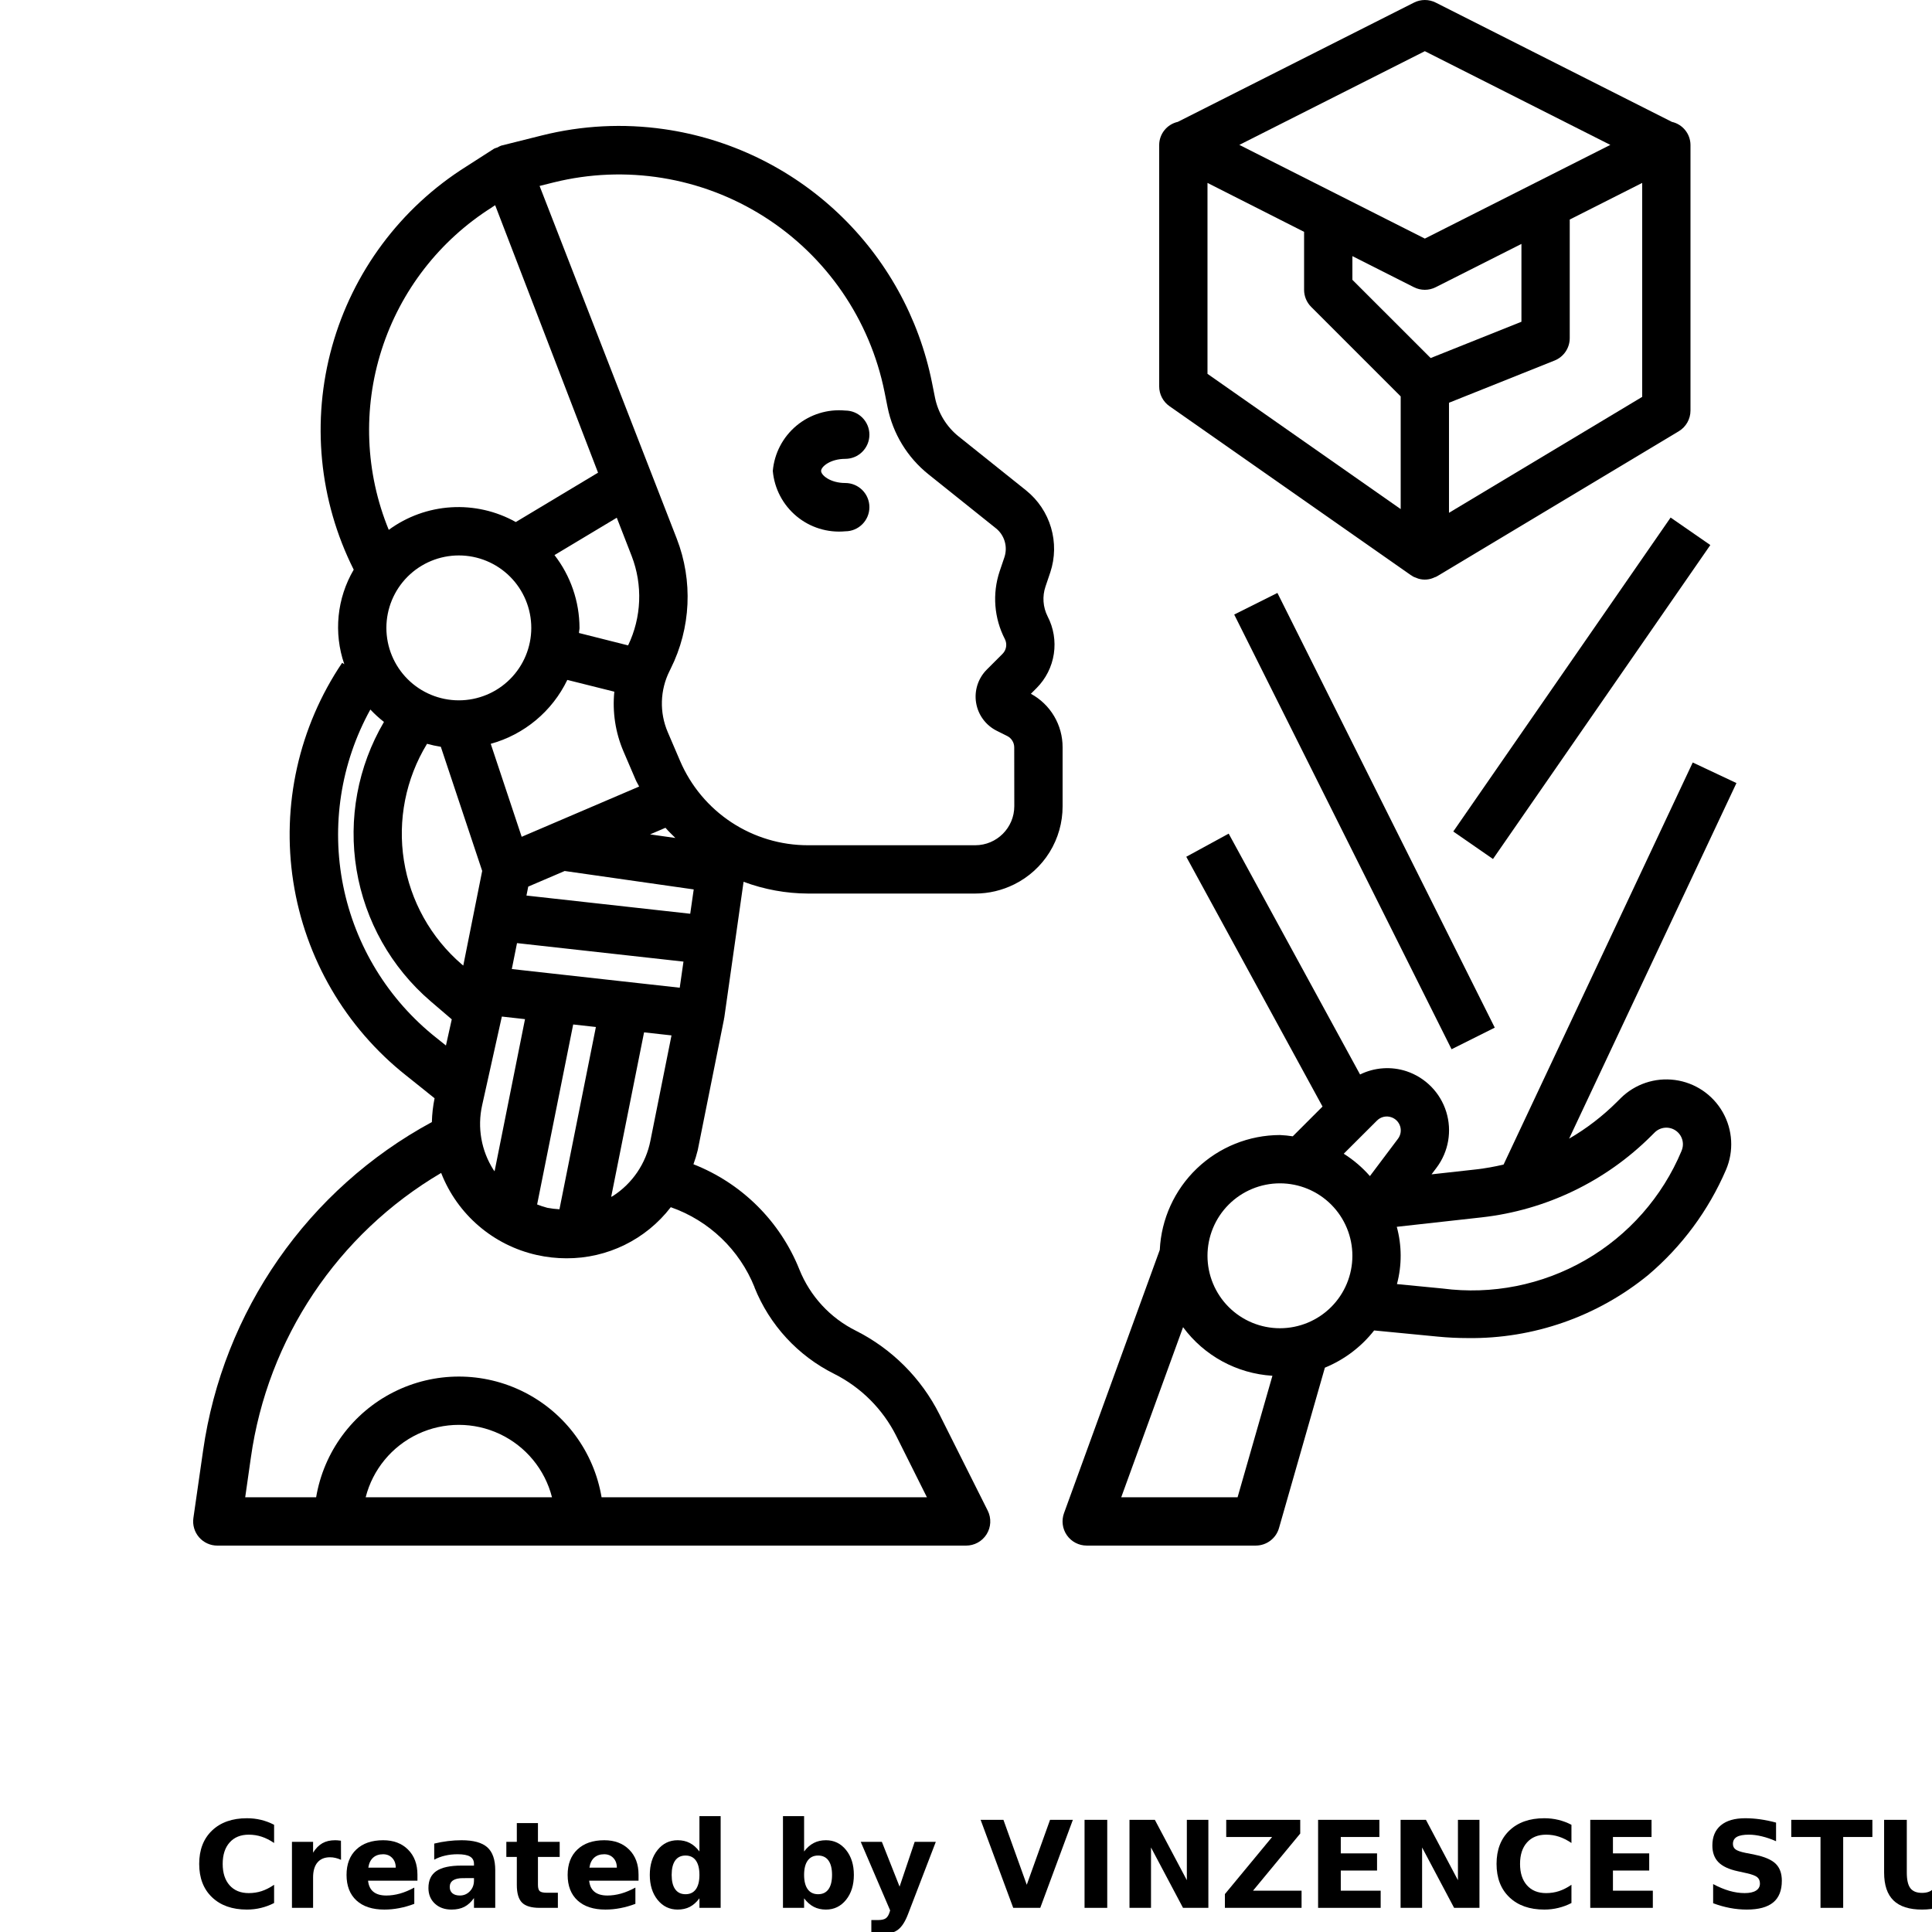
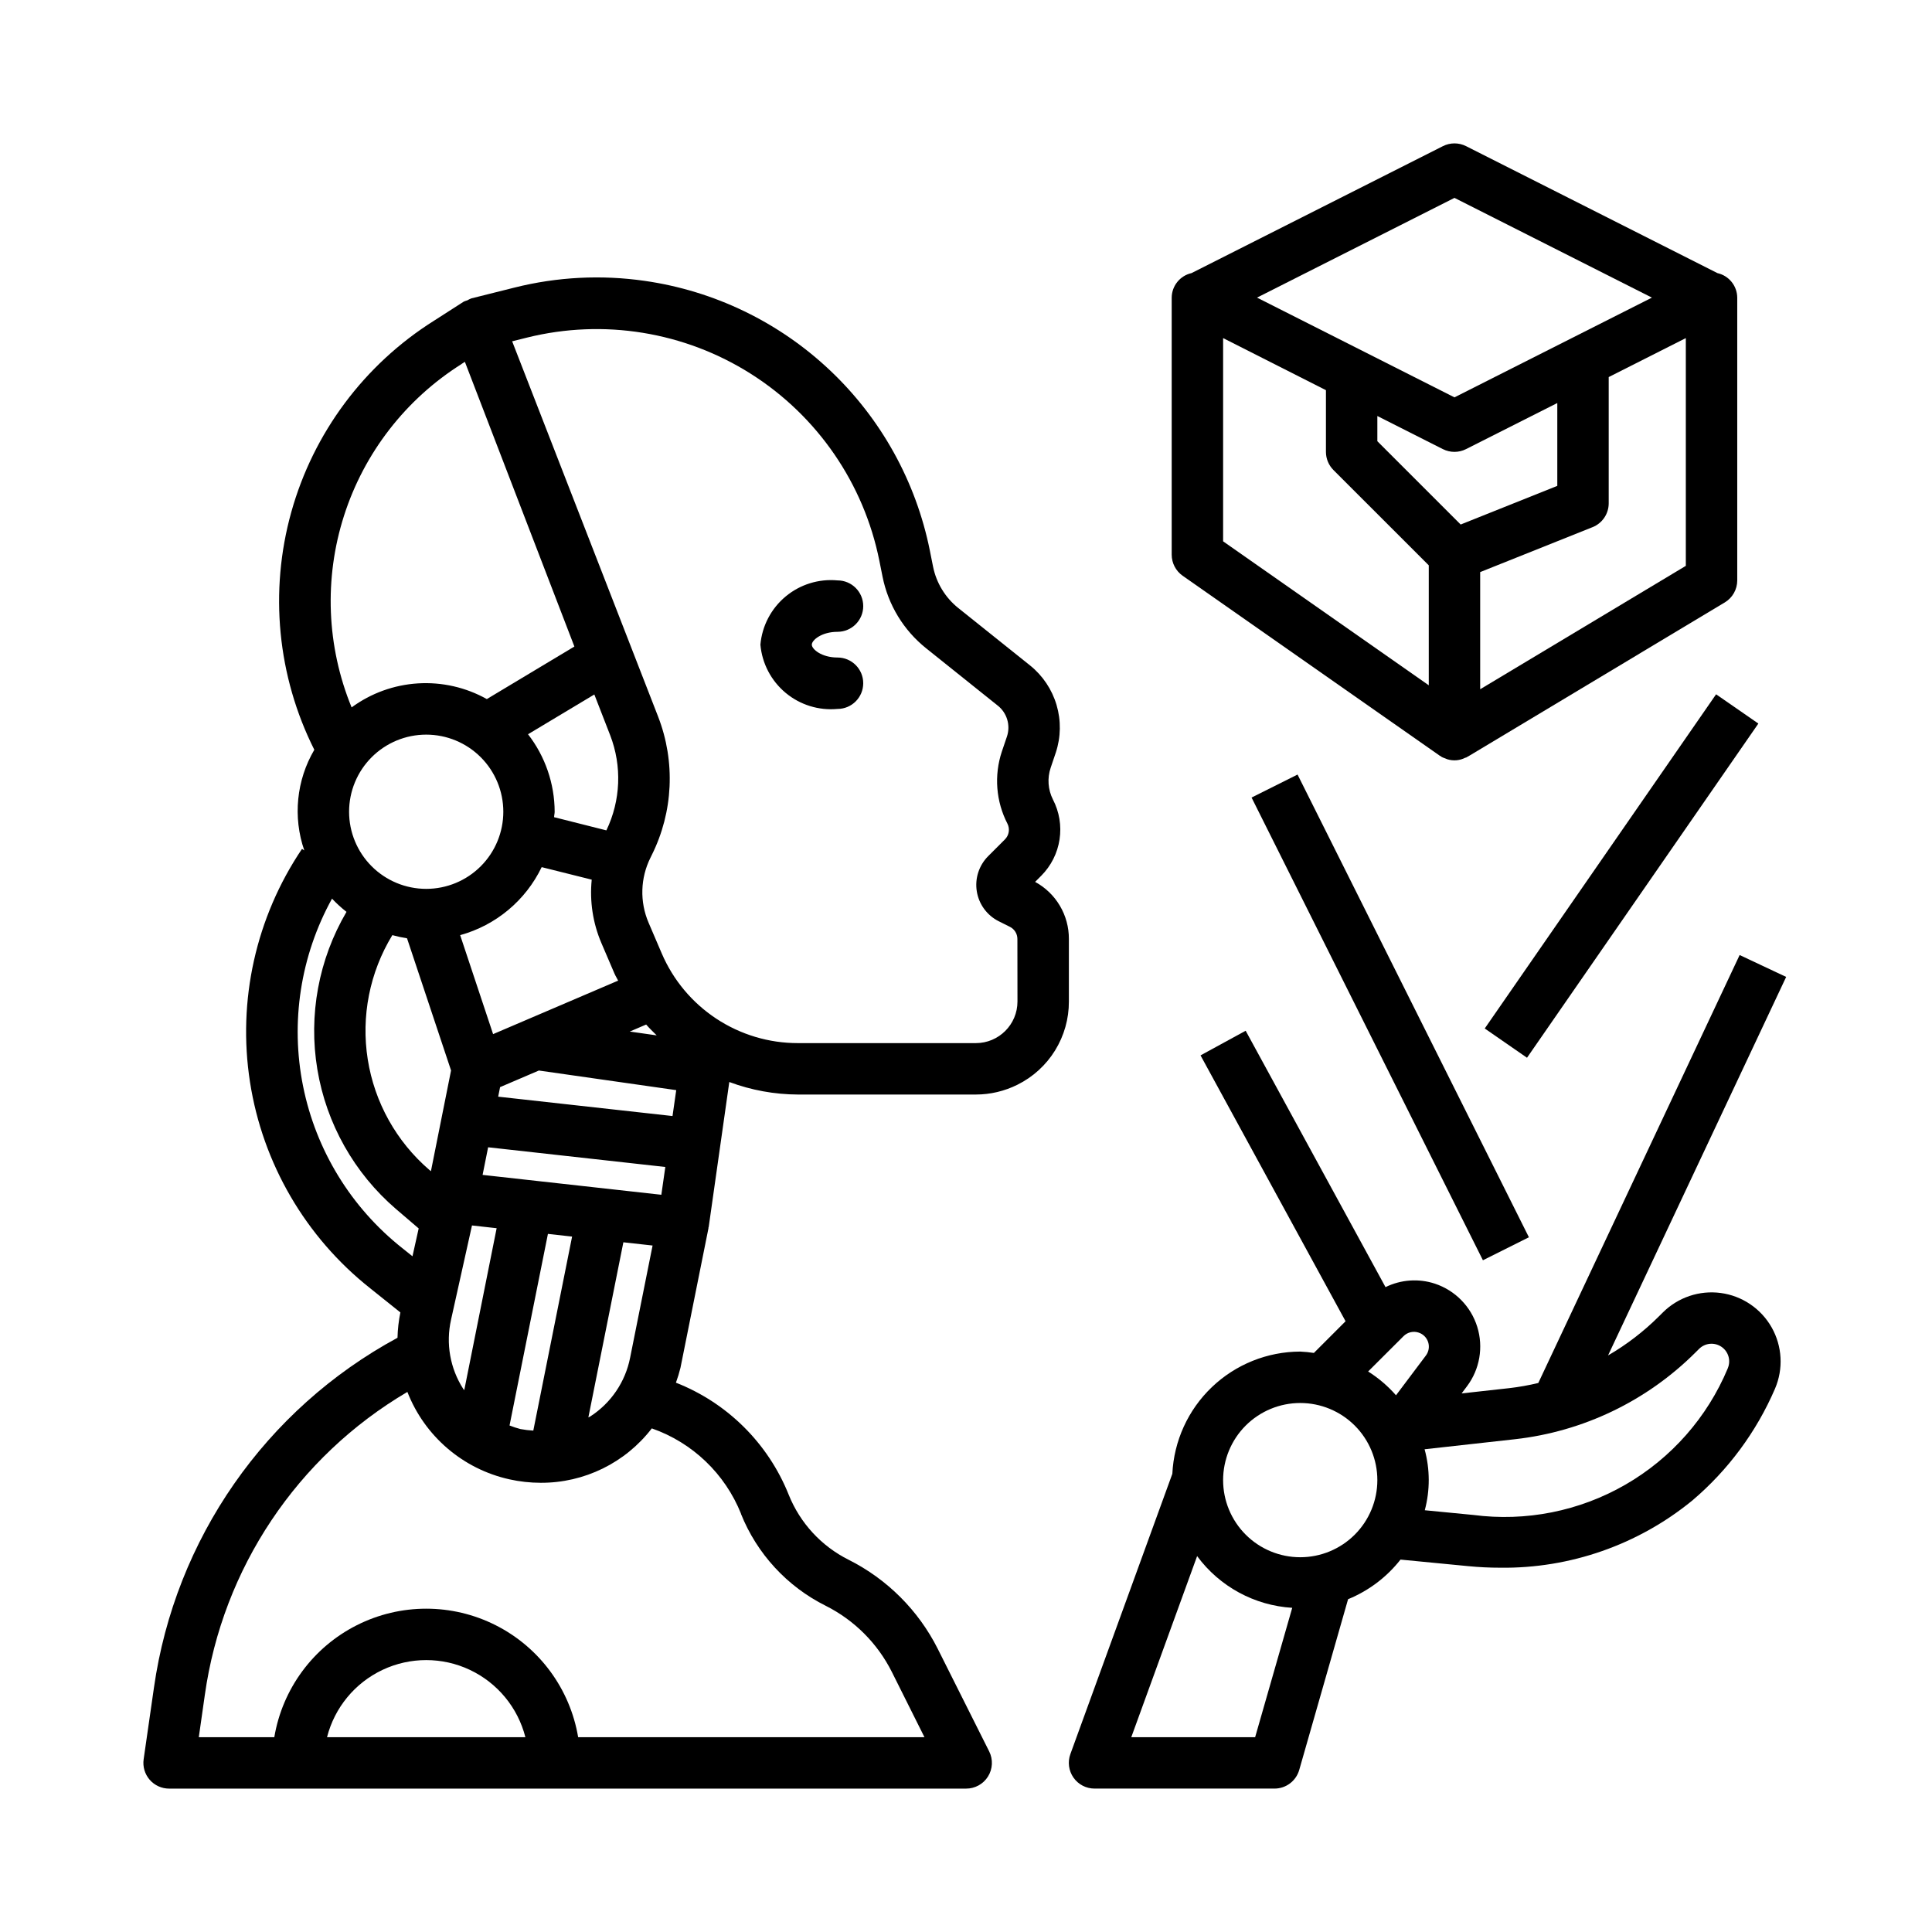
- <svg xmlns="http://www.w3.org/2000/svg" xmlns:xlink="http://www.w3.org/1999/xlink" width="700pt" height="700pt" version="1.1" viewBox="0 0 700 700">
-   <defs>
-     <symbol id="d" overflow="visible">
-       <path d="m29.312-1.75c-1.512 0.781-3.09 1.371-4.734 1.766-1.637 0.406-3.34 0.609-5.109 0.609-5.312 0-9.527-1.484-12.641-4.453-3.106-2.969-4.656-7-4.656-12.094s1.551-9.125 4.656-12.094c3.113-2.969 7.328-4.453 12.641-4.453 1.77 0 3.473 0.199 5.109 0.594 1.645 0.398 3.223 0.992 4.734 1.781v6.594c-1.531-1.039-3.039-1.801-4.516-2.281-1.48-0.488-3.039-0.734-4.672-0.734-2.938 0-5.246 0.945-6.922 2.828-1.68 1.875-2.516 4.465-2.516 7.766 0 3.293 0.836 5.883 2.516 7.766 1.676 1.875 3.984 2.812 6.922 2.812 1.633 0 3.191-0.238 4.672-0.719 1.477-0.488 2.984-1.254 4.516-2.297z" />
-     </symbol>
-     <symbol id="k" overflow="visible">
-       <path d="m21.453-17.406c-0.68-0.312-1.352-0.539-2.016-0.688-0.656-0.156-1.32-0.234-1.984-0.234-1.969 0-3.484 0.633-4.547 1.891-1.055 1.262-1.578 3.07-1.578 5.422v11.016h-7.656v-23.922h7.656v3.922c0.977-1.562 2.102-2.703 3.375-3.422 1.281-0.719 2.812-1.078 4.594-1.078 0.25 0 0.523 0.012 0.828 0.031 0.301 0.023 0.734 0.07 1.297 0.141z" />
-     </symbol>
-     <symbol id="a" overflow="visible">
-       <path d="m27.562-12.031v2.188h-17.891c0.188 1.793 0.832 3.137 1.938 4.031 1.113 0.898 2.672 1.344 4.672 1.344 1.602 0 3.25-0.234 4.938-0.703 1.688-0.477 3.422-1.203 5.203-2.172v5.891c-1.805 0.688-3.609 1.203-5.422 1.547-1.812 0.352-3.621 0.531-5.422 0.531-4.336 0-7.703-1.098-10.109-3.297-2.398-2.207-3.594-5.297-3.594-9.266 0-3.906 1.176-6.973 3.531-9.203 2.363-2.238 5.609-3.359 9.734-3.359 3.758 0 6.769 1.137 9.031 3.406 2.258 2.262 3.391 5.281 3.391 9.062zm-7.859-2.531c0-1.457-0.43-2.629-1.281-3.516-0.844-0.895-1.949-1.344-3.312-1.344-1.492 0-2.699 0.418-3.625 1.25-0.918 0.836-1.492 2.039-1.719 3.609z" />
-     </symbol>
-     <symbol id="j" overflow="visible">
-       <path d="m14.391-10.766c-1.594 0-2.793 0.273-3.594 0.812-0.805 0.543-1.203 1.34-1.203 2.391 0 0.969 0.32 1.73 0.969 2.281 0.645 0.543 1.547 0.812 2.703 0.812 1.438 0 2.644-0.516 3.625-1.547 0.988-1.031 1.484-2.32 1.484-3.875v-0.875zm11.688-2.891v13.656h-7.703v-3.547c-1.031 1.449-2.188 2.508-3.469 3.172s-2.84 1-4.672 1c-2.481 0-4.496-0.723-6.047-2.172-1.543-1.445-2.312-3.32-2.312-5.625 0-2.812 0.961-4.867 2.891-6.172 1.938-1.312 4.969-1.969 9.094-1.969h4.516v-0.609c0-1.207-0.48-2.094-1.438-2.656-0.949-0.562-2.438-0.844-4.469-0.844-1.637 0-3.156 0.168-4.562 0.5-1.406 0.324-2.719 0.812-3.938 1.469v-5.828c1.645-0.406 3.289-0.707 4.938-0.906 1.656-0.207 3.305-0.312 4.953-0.312 4.32 0 7.438 0.855 9.344 2.562 1.914 1.699 2.875 4.461 2.875 8.281z" />
-     </symbol>
-     <symbol id="i" overflow="visible">
-       <path d="m12.031-30.719v6.797h7.875v5.469h-7.875v10.141c0 1.117 0.219 1.871 0.656 2.266 0.438 0.387 1.312 0.578 2.625 0.578h3.938v5.469h-6.562c-3.023 0-5.164-0.629-6.422-1.891-1.262-1.258-1.891-3.398-1.891-6.422v-10.141h-3.797v-5.469h3.797v-6.797z" />
-     </symbol>
-     <symbol id="h" overflow="visible">
-       <path d="m19.953-20.422v-12.812h7.688v33.234h-7.688v-3.453c-1.055 1.406-2.215 2.438-3.484 3.094-1.273 0.656-2.742 0.984-4.406 0.984-2.949 0-5.371-1.172-7.266-3.516-1.887-2.344-2.828-5.359-2.828-9.047s0.941-6.703 2.828-9.047c1.895-2.344 4.316-3.516 7.266-3.516 1.656 0 3.117 0.336 4.391 1 1.281 0.656 2.445 1.684 3.5 3.078zm-5.047 15.484c1.645 0 2.894-0.598 3.75-1.797 0.863-1.195 1.297-2.93 1.297-5.203 0-2.281-0.434-4.019-1.297-5.219-0.855-1.195-2.106-1.797-3.75-1.797-1.625 0-2.871 0.602-3.734 1.797-0.855 1.199-1.281 2.938-1.281 5.219 0 2.273 0.426 4.008 1.281 5.203 0.863 1.199 2.109 1.797 3.734 1.797z" />
-     </symbol>
-     <symbol id="g" overflow="visible">
-       <path d="m16.406-4.938c1.633 0 2.883-0.598 3.75-1.797 0.863-1.195 1.297-2.93 1.297-5.203 0-2.281-0.434-4.019-1.297-5.219-0.867-1.195-2.117-1.797-3.75-1.797-1.637 0-2.891 0.605-3.766 1.812-0.875 1.199-1.312 2.934-1.312 5.203 0 2.262 0.438 3.996 1.312 5.203 0.875 1.199 2.129 1.797 3.766 1.797zm-5.078-15.484c1.051-1.395 2.219-2.422 3.5-3.078 1.281-0.664 2.754-1 4.422-1 2.945 0 5.367 1.172 7.266 3.516 1.895 2.344 2.844 5.359 2.844 9.047s-0.949 6.703-2.844 9.047c-1.898 2.344-4.32 3.516-7.266 3.516-1.668 0-3.141-0.336-4.422-1s-2.449-1.691-3.5-3.078v3.453h-7.656v-33.234h7.656z" />
-     </symbol>
-     <symbol id="f" overflow="visible">
-       <path d="m0.531-23.922h7.656l6.422 16.234 5.469-16.234h7.656l-10.062 26.188c-1.012 2.664-2.195 4.523-3.547 5.578-1.344 1.062-3.121 1.594-5.328 1.594h-4.422v-5.016h2.391c1.301 0 2.242-0.211 2.828-0.625 0.594-0.406 1.055-1.148 1.391-2.219l0.203-0.656z" />
-     </symbol>
-     <symbol id="e" overflow="visible">
-       <path d="m0.219-31.891h8.266l8.453 23.531 8.438-23.531h8.266l-11.812 31.891h-9.797z" />
-     </symbol>
-     <symbol id="p" overflow="visible">
-       <path d="m4.016-31.891h8.219v31.891h-8.219z" />
-     </symbol>
-     <symbol id="c" overflow="visible">
-       <path d="m4.016-31.891h9.188l11.594 21.875v-21.875h7.797v31.891h-9.188l-11.594-21.875v21.875h-7.797z" />
-     </symbol>
-     <symbol id="o" overflow="visible">
-       <path d="m2.453-31.891h26.812v4.969l-17.109 20.703h17.594v6.219h-27.781v-4.984l17.109-20.688h-16.625z" />
-     </symbol>
-     <symbol id="b" overflow="visible">
-       <path d="m4.016-31.891h22.203v6.219h-13.984v5.938h13.141v6.219h-13.141v7.297h14.453v6.219h-22.672z" />
-     </symbol>
-     <symbol id="n" overflow="visible">
-       <path d="m26.219-30.891v6.75c-1.762-0.781-3.477-1.367-5.141-1.766-1.668-0.406-3.242-0.609-4.719-0.609-1.961 0-3.414 0.273-4.359 0.812-0.938 0.543-1.406 1.387-1.406 2.531 0 0.855 0.316 1.523 0.953 2 0.633 0.469 1.785 0.875 3.453 1.219l3.5 0.703c3.539 0.719 6.062 1.805 7.562 3.25 1.5 1.449 2.25 3.512 2.25 6.188 0 3.523-1.047 6.141-3.141 7.859-2.086 1.719-5.273 2.578-9.562 2.578-2.023 0-4.055-0.195-6.094-0.578-2.031-0.383-4.062-0.957-6.094-1.719v-6.938c2.031 1.086 3.992 1.902 5.891 2.453 1.906 0.543 3.742 0.812 5.516 0.812 1.789 0 3.16-0.297 4.109-0.891 0.957-0.602 1.438-1.457 1.438-2.562 0-1-0.324-1.77-0.969-2.312-0.648-0.539-1.938-1.023-3.875-1.453l-3.188-0.703c-3.188-0.688-5.523-1.773-7-3.266-1.469-1.5-2.203-3.516-2.203-6.047 0-3.176 1.023-5.617 3.078-7.328 2.051-1.707 5-2.562 8.844-2.562 1.75 0 3.551 0.133 5.406 0.391 1.852 0.262 3.769 0.656 5.75 1.188z" />
-     </symbol>
-     <symbol id="m" overflow="visible">
-       <path d="m0.219-31.891h29.391v6.219h-10.578v25.672h-8.219v-25.672h-10.594z" />
-     </symbol>
-     <symbol id="l" overflow="visible">
-       <path d="m4.016-31.891h8.219v19.109c0 2.637 0.43 4.523 1.297 5.656 0.863 1.137 2.269 1.703 4.219 1.703 1.969 0 3.379-0.566 4.234-1.703 0.863-1.133 1.297-3.019 1.297-5.656v-19.109h8.234v19.109c0 4.523-1.137 7.887-3.406 10.094-2.262 2.211-5.715 3.312-10.359 3.312-4.625 0-8.074-1.102-10.344-3.312-2.262-2.207-3.391-5.57-3.391-10.094z" />
-     </symbol>
-   </defs>
-   <g>
-     <path d="m373.51 251.37 2.109-2.117c3.32-3.348 5.496-7.664 6.203-12.324 0.711-4.664-0.082-9.43-2.258-13.613-1.691-3.352-1.965-7.242-0.762-10.797l1.75-5.18c1.73-5.242 1.82-10.887 0.254-16.18-1.562-5.297-4.703-9.984-9.004-13.449l-24.457-19.566v0.004c-4.426-3.551-7.465-8.543-8.582-14.105l-1.094-5.469c-4.715-23.449-16.574-44.863-33.953-61.297-17.375-16.438-39.418-27.086-63.094-30.48-14.77-2.129-29.812-1.355-44.285 2.273l-14.742 3.691c-0.469 0.184-0.926 0.406-1.355 0.664-0.418 0.117-0.824 0.266-1.219 0.438l-10.148 6.512c-23.719 14.93-41.031 38.156-48.559 65.152s-4.731 55.828 7.844 80.875c-6.09 10.371-7.34 22.891-3.41 34.258l-0.777-0.516h-0.004c-15.688 23.27-22.012 51.602-17.703 79.332 4.305 27.73 18.922 52.816 40.926 70.23l10.266 8.215c-0.582 2.84-0.91 5.723-0.98 8.621-44.953 24.328-75.711 68.527-82.906 119.13l-3.5 24.332v0.004c-0.359 2.516 0.391 5.062 2.055 6.981 1.668 1.918 4.086 3.016 6.625 3.012h271.25c3.039 0.016 5.871-1.547 7.477-4.129 1.605-2.582 1.758-5.812 0.398-8.531l-17.5-34.902v-0.004c-6.59-13.094-17.215-23.719-30.309-30.309-9.305-4.637-16.578-12.531-20.441-22.18-6.988-17.453-20.875-31.246-38.379-38.117 0.613-1.664 1.129-3.359 1.551-5.082l9.527-47.496c0.004-0.074 0.004-0.152 0-0.227 0-0.086 0.07-0.156 0.086-0.246l7-49.289h0.004c7.473 2.785 15.383 4.231 23.359 4.262h60.57c4.914-0.004 9.758-1.148 14.156-3.344 5.269-2.613 9.703-6.652 12.797-11.656 3.09-5.004 4.723-10.773 4.703-16.656v-21.324c0.016-3.969-1.043-7.871-3.066-11.285-2.023-3.418-4.934-6.219-8.422-8.113zm-127.23 106.5-60.84-6.766 1.883-9.398 60.312 6.703zm-78.934-8.434c-11.242-9.664-18.688-23.008-21-37.652-2.312-14.645 0.656-29.633 8.375-42.289 1.645 0.453 3.312 0.812 4.996 1.078l14.988 44.977-6.852 34.293zm-1.102-148.19c6.961 0 13.641 2.766 18.562 7.688s7.688 11.602 7.688 18.562-2.766 13.641-7.688 18.562-11.602 7.688-18.562 7.688-13.641-2.766-18.562-7.688-7.688-11.602-7.688-18.562 2.766-13.641 7.688-18.562 11.602-7.688 18.562-7.688zm8.445 199.2 7.141-32.129 8.391 0.938-11.023 55.125c-0.113-0.168-0.262-0.297-0.367-0.473l-0.004-0.004c-4.453-6.953-5.941-15.398-4.137-23.457zm32.988-29.262 8.227 0.918-13.203 66.035-0.004 0.004c-1.469-0.082-2.93-0.254-4.375-0.527-1.262-0.328-2.5-0.734-3.711-1.215zm25.68 2.859 9.941 1.102-7.641 38.16c-1.613 8.23-6.504 15.449-13.547 20.004-0.219 0.141-0.453 0.211-0.672 0.352zm-42.613-49.566 0.648-3.246 13.203-5.652 46.75 6.676-1.262 8.812zm44.793-22.164 5.574-2.391c1.121 1.312 2.379 2.477 3.586 3.691zm-46.523 0.875-11.211-33.688c12.156-3.352 22.273-11.793 27.746-23.152l17.035 4.262c-0.742 7.348 0.387 14.766 3.281 21.559l4.461 10.402c0.359 0.875 0.875 1.594 1.25 2.406zm20.766-73.84c0-0.641 0.191-1.234 0.191-1.871l-0.004-0.004c-0.031-9.543-3.219-18.809-9.062-26.355l22.566-13.535 5.398 13.879c4.055 10.508 3.586 22.223-1.297 32.375zm-31.5-154.27 1.129-0.727 37.273 96.906-29.801 17.887-0.004-0.004c-7.137-3.988-15.27-5.84-23.43-5.336-8.16 0.5-16 3.34-22.594 8.172-8.516-20.773-9.426-43.879-2.578-65.258 6.844-21.379 21.012-39.656 40.008-51.617zm-44.09 182-0.004-0.004c1.527 1.621 3.172 3.125 4.926 4.5-9.484 16.16-12.996 35.137-9.918 53.621 3.078 18.488 12.551 35.305 26.762 47.52l7.727 6.613-2.109 9.477-3.457-2.766c-17.43-13.789-29.398-33.316-33.777-55.105-4.383-21.785-0.891-44.422 9.855-63.875zm-1.703 285.42c2.566-10.078 9.5-18.48 18.902-22.918 9.406-4.434 20.305-4.434 29.711 0 9.402 4.438 16.336 12.84 18.902 22.918zm140.88-76.055c5.457 13.633 15.734 24.781 28.875 31.332 9.719 4.883 17.605 12.77 22.488 22.488l11.113 22.234h-117.88c-2.762-16.438-13.176-30.582-28.055-38.102-14.875-7.519-32.438-7.519-47.312 0-14.879 7.519-25.293 21.664-28.055 38.102h-25.699l2.047-14.352c6.051-43.102 31.441-81.09 68.949-103.17 5.887 15.086 18.91 26.242 34.719 29.75 3.508 0.781 7.086 1.176 10.676 1.18 14.801 0.062 28.781-6.785 37.801-18.516 13.848 4.84 24.922 15.434 30.371 29.051zm94.133-174.35c-0.004 7.816-6.34 14.152-14.156 14.156h-60.57c-9.875 0.012-19.535-2.883-27.781-8.316-8.246-5.438-14.711-13.176-18.594-22.258l-4.453-10.395c-3.066-7.137-2.82-15.266 0.664-22.207l0.395-0.805c7.336-14.699 8.129-31.812 2.188-47.129l-49.691-127.77 5.109-1.277c26.016-6.449 53.535-1.98 76.172 12.363s38.426 37.32 43.703 63.594l1.094 5.461c1.922 9.602 7.168 18.219 14.816 24.336l24.457 19.574v-0.004c3.098 2.496 4.324 6.652 3.078 10.434l-1.75 5.172v-0.004c-2.699 8.113-2.008 16.969 1.918 24.562 0.887 1.781 0.535 3.934-0.875 5.336l-5.688 5.688c-3.144 3.148-4.59 7.609-3.879 12s3.488 8.172 7.465 10.164l3.797 1.898c1.57 0.781 2.562 2.387 2.555 4.141z" />
-     <path d="m306.25 166.25c4.832 0 8.75-3.918 8.75-8.75s-3.918-8.75-8.75-8.75c-6.387-0.598-12.746 1.375-17.672 5.481s-8.016 10.008-8.578 16.395c0.562 6.387 3.652 12.289 8.578 16.395s11.285 6.078 17.672 5.481c4.832 0 8.75-3.918 8.75-8.75s-3.918-8.75-8.75-8.75c-5.426 0-8.75-2.836-8.75-4.375s3.324-4.375 8.75-4.375z" />
-     <path d="m587.12 397.98-1.215 1.207c-5.195 5.188-11.039 9.684-17.387 13.371l60.629-128.84-15.836-7.453-68.531 145.67c-3.246 0.777-6.531 1.363-9.844 1.75l-16.258 1.801 1.828-2.434v0.004c4.348-5.797 5.648-13.332 3.488-20.25-2.156-6.918-7.508-12.375-14.383-14.672-5.547-1.828-11.594-1.406-16.836 1.172l-47.602-87.266-15.363 8.383 49.367 90.5-10.781 10.781 0.004 0.004c-1.543-0.238-3.098-0.395-4.656-0.465-11.207 0.027-21.977 4.363-30.078 12.105-8.102 7.742-12.918 18.305-13.453 29.5l-34.695 95.375c-0.984 2.688-0.598 5.688 1.043 8.031 1.641 2.348 4.32 3.742 7.184 3.738h61.25c3.906-0.004 7.34-2.594 8.41-6.352l16.625-58.109c7.016-2.875 13.168-7.519 17.848-13.484l23.109 2.238c3.621 0.352 7.234 0.523 10.832 0.523v0.004c23.773 0.289 46.891-7.789 65.312-22.82 12.23-10.359 21.891-23.41 28.227-38.133 2.891-6.75 2.465-14.461-1.156-20.852-3.621-6.387-10.02-10.719-17.293-11.703-7.277-0.988-14.598 1.48-19.789 6.672zm-88.207 8.016c1.344-1.352 3.344-1.82 5.152-1.207 1.543 0.508 2.742 1.723 3.231 3.273 0.484 1.547 0.195 3.234-0.781 4.531l-10.168 13.527c-2.754-3.141-5.949-5.871-9.484-8.102zm-50.516 136.5h-42.156l22.41-61.637h-0.004c7.656 10.371 19.512 16.82 32.375 17.605zm15.348-61.25c-6.961 0-13.641-2.766-18.562-7.688s-7.688-11.602-7.688-18.562 2.766-13.641 7.688-18.562 11.602-7.688 18.562-7.688 13.641 2.766 18.562 7.688 7.688 11.602 7.688 18.562-2.766 13.641-7.688 18.562-11.602 7.688-18.562 7.688zm145.52-64.27c-6.965 16.664-19.223 30.578-34.875 39.59-15.652 9.012-33.836 12.625-51.75 10.285l-16.504-1.602h0.004c1.816-6.801 1.797-13.965-0.062-20.754l30.781-3.422c23.227-2.606 44.875-13.016 61.418-29.523l1.215-1.207c2.035-2.043 5.234-2.352 7.621-0.734 2.391 1.617 3.289 4.703 2.144 7.352z" />
-     <path d="m423.73 147.17 87.5 61.25c0.105 0.078 0.227 0.098 0.332 0.168 0.105 0.07 0.234 0.203 0.367 0.281l0.004-0.004c0.371 0.184 0.758 0.34 1.152 0.473 0.246 0.098 0.48 0.219 0.734 0.297h0.004c2.031 0.633 4.231 0.441 6.125-0.535 0.105-0.051 0.234 0 0.34-0.086 0.105-0.086 0.141-0.113 0.219-0.156s0.168-0.051 0.246-0.105l87.5-52.5c2.633-1.582 4.242-4.43 4.242-7.5v-96.25c-0.035-4.012-2.832-7.469-6.746-8.348l-85.559-43.215c-2.477-1.25-5.398-1.25-7.875 0l-85.574 43.215c-3.914 0.879-6.711 4.336-6.746 8.348v87.5c0 2.856 1.395 5.531 3.734 7.168zm13.766-80.895 35 17.727v21c0 2.32 0.922 4.547 2.562 6.188l32.438 32.434v40.828l-70-49zm80.859 63.453-28.359-28.348v-8.582l22.305 11.27v-0.004c2.477 1.25 5.398 1.25 7.875 0l31.07-15.688v28.203zm6.641 56.07v-39.875l38.254-15.297v0.004c3.324-1.332 5.5-4.551 5.496-8.129v-42.961l26.25-13.266v77.523zm-8.75-167.25 67.207 33.949-67.207 33.949-67.207-33.949z" />
-     <path d="m447.18 222.66 15.652-7.828 78.75 157.5-15.652 7.828z" />
-     <path d="m526.55 301.27 78.746-113.75 14.387 9.961-78.746 113.75z" />
-     <use x="70" y="691.25" xlink:href="#d" />
-     <use x="102.109" y="691.25" xlink:href="#k" />
-     <use x="123.684" y="691.25" xlink:href="#a" />
-     <use x="153.355" y="691.25" xlink:href="#j" />
-     <use x="182.879" y="691.25" xlink:href="#i" />
-     <use x="203.793" y="691.25" xlink:href="#a" />
-     <use x="233.465" y="691.25" xlink:href="#h" />
-     <use x="280.012" y="691.25" xlink:href="#g" />
-     <use x="311.328" y="691.25" xlink:href="#f" />
-     <use x="355.078" y="691.25" xlink:href="#e" />
-     <use x="388.938" y="691.25" xlink:href="#p" />
-     <use x="405.219" y="691.25" xlink:href="#c" />
-     <use x="441.832" y="691.25" xlink:href="#o" />
-     <use x="473.555" y="691.25" xlink:href="#b" />
-     <use x="503.441" y="691.25" xlink:href="#c" />
-     <use x="540.055" y="691.25" xlink:href="#d" />
-     <use x="572.164" y="691.25" xlink:href="#b" />
-     <use x="617.281" y="691.25" xlink:href="#n" />
-     <use x="648.789" y="691.25" xlink:href="#m" />
-     <use x="678.633" y="691.25" xlink:href="#l" />
-   </g>
+ <svg xmlns="http://www.w3.org/2000/svg" width="256" height="256" viewBox="0 0 256 256" fill="none">
+   <path d="M137.16 116.854L137.981 116.03C139.273 114.727 140.12 113.047 140.396 111.233C140.672 109.417 140.364 107.562 139.517 105.933C138.858 104.629 138.752 103.114 139.22 101.73L139.901 99.714C140.575 97.673 140.61 95.476 140 93.415C139.392 91.353 138.169 89.528 136.495 88.18L126.974 80.563V80.564C125.251 79.182 124.068 77.239 123.633 75.073L123.208 72.944C121.372 63.816 116.756 55.48 109.99 49.082C103.226 42.683 94.645 38.538 85.428 37.217C79.679 36.388 73.823 36.689 68.189 38.102L62.45 39.539C62.268 39.61 62.09 39.697 61.922 39.797C61.76 39.843 61.602 39.901 61.448 39.968L57.498 42.503C48.264 48.315 41.525 57.356 38.594 67.865C35.663 78.375 36.753 89.599 41.648 99.349C39.277 103.386 38.79 108.26 40.32 112.685L40.017 112.484H40.016C33.909 121.543 31.447 132.572 33.124 143.367C34.8 154.162 40.49 163.928 49.056 170.707L53.053 173.905C52.826 175.01 52.698 176.133 52.671 177.261C35.171 186.732 23.198 203.938 20.397 223.637L19.034 233.109V233.11C18.894 234.09 19.186 235.081 19.834 235.828C20.483 236.575 21.425 237.002 22.413 237H128.007C129.19 237.006 130.293 236.398 130.918 235.393C131.543 234.388 131.602 233.13 131.073 232.072L124.26 218.485V218.483C121.695 213.386 117.559 209.25 112.462 206.685C108.839 204.88 106.008 201.806 104.504 198.05C101.784 191.256 96.378 185.886 89.564 183.212C89.802 182.564 90.003 181.904 90.167 181.233L93.876 162.744C93.878 162.715 93.878 162.684 93.876 162.656C93.876 162.622 93.904 162.595 93.91 162.56L96.635 143.372H96.636C99.545 144.456 102.625 145.019 105.73 145.031H129.309C131.222 145.03 133.107 144.584 134.819 143.73C136.871 142.712 138.597 141.14 139.801 139.192C141.004 137.244 141.64 134.998 141.632 132.708V124.407C141.638 122.862 141.226 121.343 140.438 120.014C139.651 118.683 138.518 117.593 137.16 116.855L137.16 116.854ZM87.631 158.313L63.946 155.68L64.679 152.021L88.158 154.63L87.631 158.313ZM56.903 155.03C52.526 151.268 49.628 146.074 48.728 140.373C47.827 134.672 48.983 128.837 51.988 123.91C52.628 124.087 53.278 124.227 53.933 124.33L59.767 141.839L57.1 155.189L56.903 155.03ZM56.474 97.342C59.184 97.342 61.784 98.418 63.7 100.335C65.615 102.251 66.692 104.851 66.692 107.56C66.692 110.27 65.616 112.871 63.7 114.786C61.784 116.702 59.183 117.779 56.474 117.779C53.764 117.779 51.164 116.702 49.248 114.786C47.332 112.87 46.255 110.27 46.255 107.56C46.255 104.851 47.332 102.25 49.248 100.335C51.164 98.419 53.764 97.342 56.474 97.342ZM59.761 174.888L62.541 162.38L65.808 162.745L61.517 184.205C61.472 184.139 61.415 184.089 61.373 184.021L61.372 184.019C59.639 181.313 59.059 178.025 59.762 174.888L59.761 174.888ZM72.603 163.497L75.806 163.854L70.666 189.56L70.665 189.562C70.093 189.53 69.524 189.463 68.961 189.357C68.47 189.229 67.988 189.071 67.517 188.884L72.603 163.497ZM82.6 164.61L86.47 165.039L83.496 179.894C82.868 183.098 80.964 185.908 78.222 187.681C78.137 187.736 78.046 187.763 77.961 187.818L82.6 164.61ZM66.011 145.314L66.264 144.051L71.404 141.85L89.603 144.449L89.112 147.88L66.011 145.314ZM83.449 136.686L85.619 135.755C86.055 136.266 86.545 136.72 87.015 137.193L83.449 136.686ZM65.338 137.027L60.974 123.912C65.706 122.608 69.644 119.322 71.775 114.9L78.406 116.559C78.118 119.419 78.557 122.307 79.684 124.951L81.42 129.001C81.56 129.341 81.761 129.621 81.907 129.937L65.338 137.027ZM73.422 108.282C73.422 108.032 73.496 107.801 73.496 107.553L73.495 107.552C73.483 103.837 72.242 100.23 69.967 97.292L78.752 92.023L80.853 97.426C82.432 101.517 82.249 106.077 80.348 110.029L73.422 108.282ZM61.159 48.227L61.599 47.944L76.109 85.668L64.508 92.631L64.506 92.63C61.728 91.077 58.562 90.356 55.385 90.552C52.209 90.747 49.157 91.853 46.59 93.734C43.275 85.647 42.92 76.652 45.586 68.329C48.25 60.007 53.766 52.892 61.161 48.236L61.159 48.227ZM43.996 119.077L43.994 119.075C44.589 119.706 45.229 120.292 45.912 120.827C42.22 127.118 40.853 134.505 42.051 141.701C43.249 148.898 46.937 155.445 52.469 160.2L55.477 162.774L54.656 166.463L53.31 165.387C46.525 160.019 41.866 152.417 40.161 143.935C38.455 135.455 39.814 126.642 43.998 119.069L43.996 119.077ZM43.333 230.187C44.332 226.264 47.031 222.993 50.691 221.265C54.353 219.539 58.596 219.539 62.257 221.265C65.917 222.993 68.617 226.264 69.615 230.187H43.333ZM98.175 200.58C100.3 205.887 104.301 210.227 109.416 212.777C113.2 214.678 116.27 217.748 118.17 221.531L122.497 230.187H76.608C75.532 223.788 71.478 218.281 65.686 215.354C59.895 212.427 53.058 212.427 47.268 215.354C41.476 218.281 37.422 223.788 36.347 230.187H26.342L27.139 224.6C29.495 207.821 39.379 193.032 53.98 184.437C56.272 190.31 61.342 194.653 67.496 196.018C68.861 196.322 70.254 196.476 71.652 196.477C77.414 196.502 82.856 193.836 86.367 189.269C91.758 191.153 96.069 195.278 98.19 200.579L98.175 200.58ZM134.82 132.708C134.819 135.75 132.352 138.217 129.31 138.218H105.73C101.886 138.223 98.126 137.096 94.916 134.981C91.706 132.864 89.189 129.852 87.677 126.316L85.944 122.27C84.75 119.491 84.846 116.327 86.202 113.625L86.356 113.311C89.212 107.589 89.52 100.927 87.207 94.965L67.863 45.225L69.852 44.728C79.98 42.218 90.693 43.957 99.505 49.541C108.317 55.125 114.464 64.069 116.518 74.297L116.944 76.423C117.692 80.161 119.734 83.516 122.712 85.897L132.232 93.517V93.515C133.438 94.487 133.916 96.105 133.431 97.577L132.749 99.59V99.589C131.699 102.747 131.968 106.195 133.496 109.151C133.841 109.844 133.704 110.682 133.155 111.228L130.941 113.442C129.717 114.667 129.155 116.404 129.431 118.113C129.708 119.822 130.789 121.294 132.337 122.07L133.815 122.809C134.427 123.113 134.813 123.738 134.81 124.421L134.82 132.708Z" fill="black" />
+   <path d="M110.976 83.718C112.857 83.718 114.382 82.193 114.382 80.312C114.382 78.431 112.857 76.906 110.976 76.906C108.49 76.673 106.014 77.441 104.097 79.039C102.179 80.637 100.976 82.935 100.757 85.422C100.976 87.908 102.179 90.206 104.097 91.804C106.014 93.402 108.49 94.17 110.976 93.937C112.857 93.937 114.382 92.412 114.382 90.531C114.382 88.65 112.857 87.125 110.976 87.125C108.864 87.125 107.57 86.021 107.57 85.422C107.57 84.823 108.864 83.719 110.976 83.719V83.718Z" fill="black" />
+   <path d="M220.315 173.928L219.842 174.398C217.82 176.417 215.545 178.167 213.074 179.603L236.676 129.447L230.511 126.546L203.833 183.253C202.569 183.556 201.29 183.784 200.001 183.934L193.672 184.635L194.383 183.688V183.689C196.076 181.433 196.582 178.499 195.741 175.806C194.902 173.113 192.819 170.989 190.142 170.095C187.983 169.383 185.629 169.547 183.588 170.551L165.057 136.579L159.077 139.843L178.295 175.073L174.098 179.27L174.099 179.272C173.499 179.179 172.893 179.118 172.287 179.091C167.924 179.101 163.731 180.789 160.578 183.803C157.424 186.817 155.549 190.929 155.341 195.287L141.834 232.415C141.451 233.461 141.602 234.629 142.24 235.542C142.879 236.456 143.922 236.998 145.037 236.997H168.881C170.401 236.995 171.738 235.987 172.155 234.524L178.627 211.903C181.358 210.784 183.753 208.976 185.575 206.654L194.571 207.525C195.98 207.662 197.387 207.729 198.787 207.729V207.731C208.042 207.843 217.041 204.699 224.213 198.847C228.974 194.815 232.734 189.734 235.201 184.003C236.326 181.375 236.16 178.373 234.751 175.885C233.341 173.399 230.85 171.712 228.019 171.329C225.186 170.945 222.336 171.906 220.315 173.927L220.315 173.928ZM185.977 177.048C186.501 176.522 187.279 176.339 187.983 176.578C188.584 176.776 189.051 177.249 189.241 177.852C189.429 178.455 189.317 179.112 188.937 179.616L184.978 184.882C183.906 183.66 182.662 182.597 181.286 181.728L185.977 177.048ZM166.312 230.186H149.901L158.625 206.191H158.624C161.604 210.229 166.22 212.739 171.227 213.045L166.312 230.186ZM172.287 206.342C169.577 206.342 166.977 205.265 165.061 203.349C163.145 201.433 162.068 198.833 162.068 196.123C162.068 193.414 163.145 190.813 165.061 188.897C166.977 186.982 169.578 185.905 172.287 185.905C174.996 185.905 177.597 186.981 179.513 188.897C181.429 190.813 182.506 193.414 182.506 196.123C182.506 198.833 181.429 201.434 179.513 203.349C177.597 205.265 174.996 206.342 172.287 206.342ZM228.936 181.322C226.225 187.809 221.453 193.226 215.36 196.734C209.267 200.242 202.188 201.649 195.214 200.738L188.789 200.115H188.791C189.498 197.467 189.49 194.678 188.766 192.035L200.749 190.703C209.791 189.689 218.218 185.636 224.658 179.21L225.131 178.74C225.923 177.945 227.169 177.825 228.098 178.455C229.029 179.084 229.378 180.285 228.933 181.316L228.936 181.322Z" fill="black" />
+   <path d="M156.71 76.291L190.772 100.134C190.813 100.165 190.861 100.172 190.902 100.2C190.943 100.227 190.993 100.279 191.045 100.309L191.046 100.308C191.19 100.379 191.341 100.44 191.495 100.492C191.59 100.53 191.682 100.577 191.78 100.607H191.782C192.573 100.854 193.429 100.779 194.166 100.399C194.207 100.379 194.258 100.399 194.299 100.366C194.34 100.332 194.353 100.322 194.384 100.305C194.414 100.288 194.449 100.285 194.48 100.264L228.542 79.826C229.567 79.21 230.194 78.102 230.194 76.906V39.438C230.18 37.876 229.091 36.53 227.568 36.188L194.261 19.365C193.296 18.878 192.159 18.878 191.195 19.365L157.882 36.188C156.358 36.53 155.27 37.876 155.256 39.438V73.5C155.256 74.612 155.799 75.653 156.71 76.291L156.71 76.291ZM162.069 44.799L175.694 51.7V59.875C175.694 60.779 176.053 61.645 176.691 62.284L189.319 74.91V90.804L162.069 71.729L162.069 44.799ZM193.546 69.501L182.506 58.465V55.124L191.189 59.512V59.51C192.153 59.997 193.291 59.997 194.255 59.51L206.35 53.403V64.382L193.546 69.501ZM196.131 91.328V75.805L211.023 69.85V69.852C212.317 69.333 213.164 68.08 213.162 66.687V49.963L223.381 44.799V74.978L196.131 91.328ZM192.725 26.22L218.888 39.436L192.725 52.652L166.562 39.436L192.725 26.22Z" fill="black" />
+   <path d="M165.838 105.678L171.932 102.631L202.588 163.943L196.495 166.991L165.838 105.678Z" fill="black" />
+   <path d="M196.736 136.28L227.391 91.998L232.992 95.876L202.337 140.157L196.736 136.28Z" fill="black" />
</svg>
